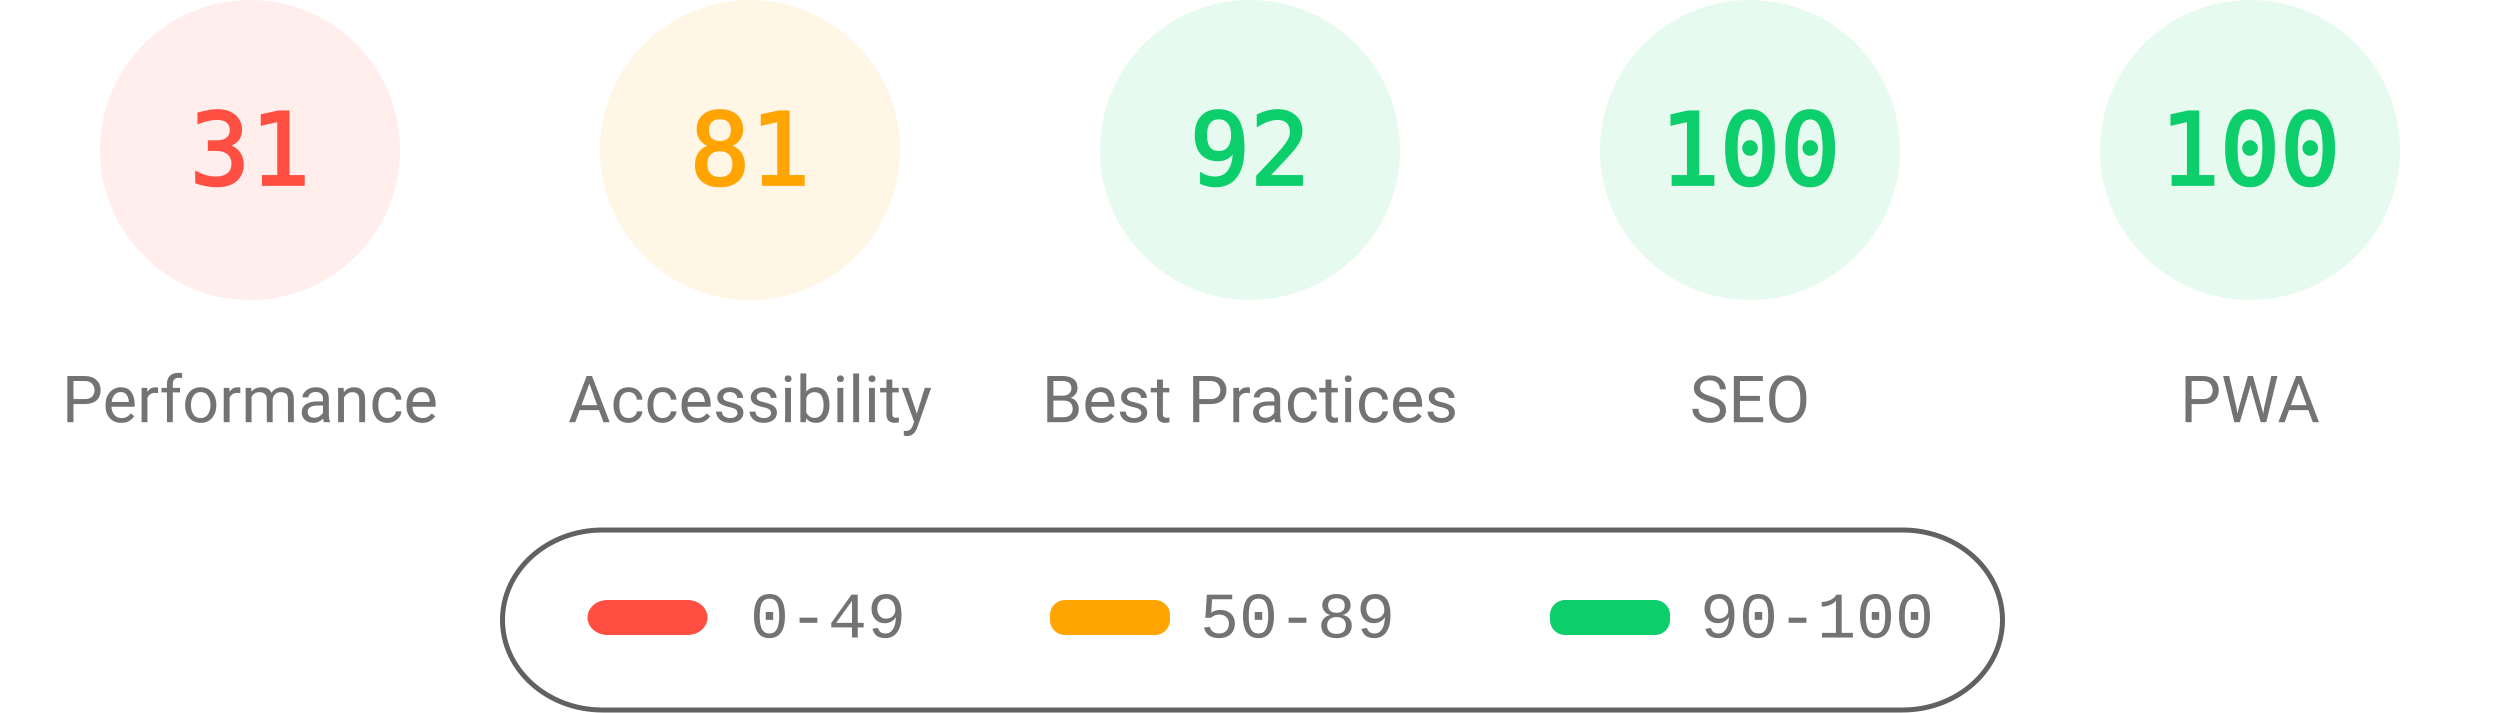
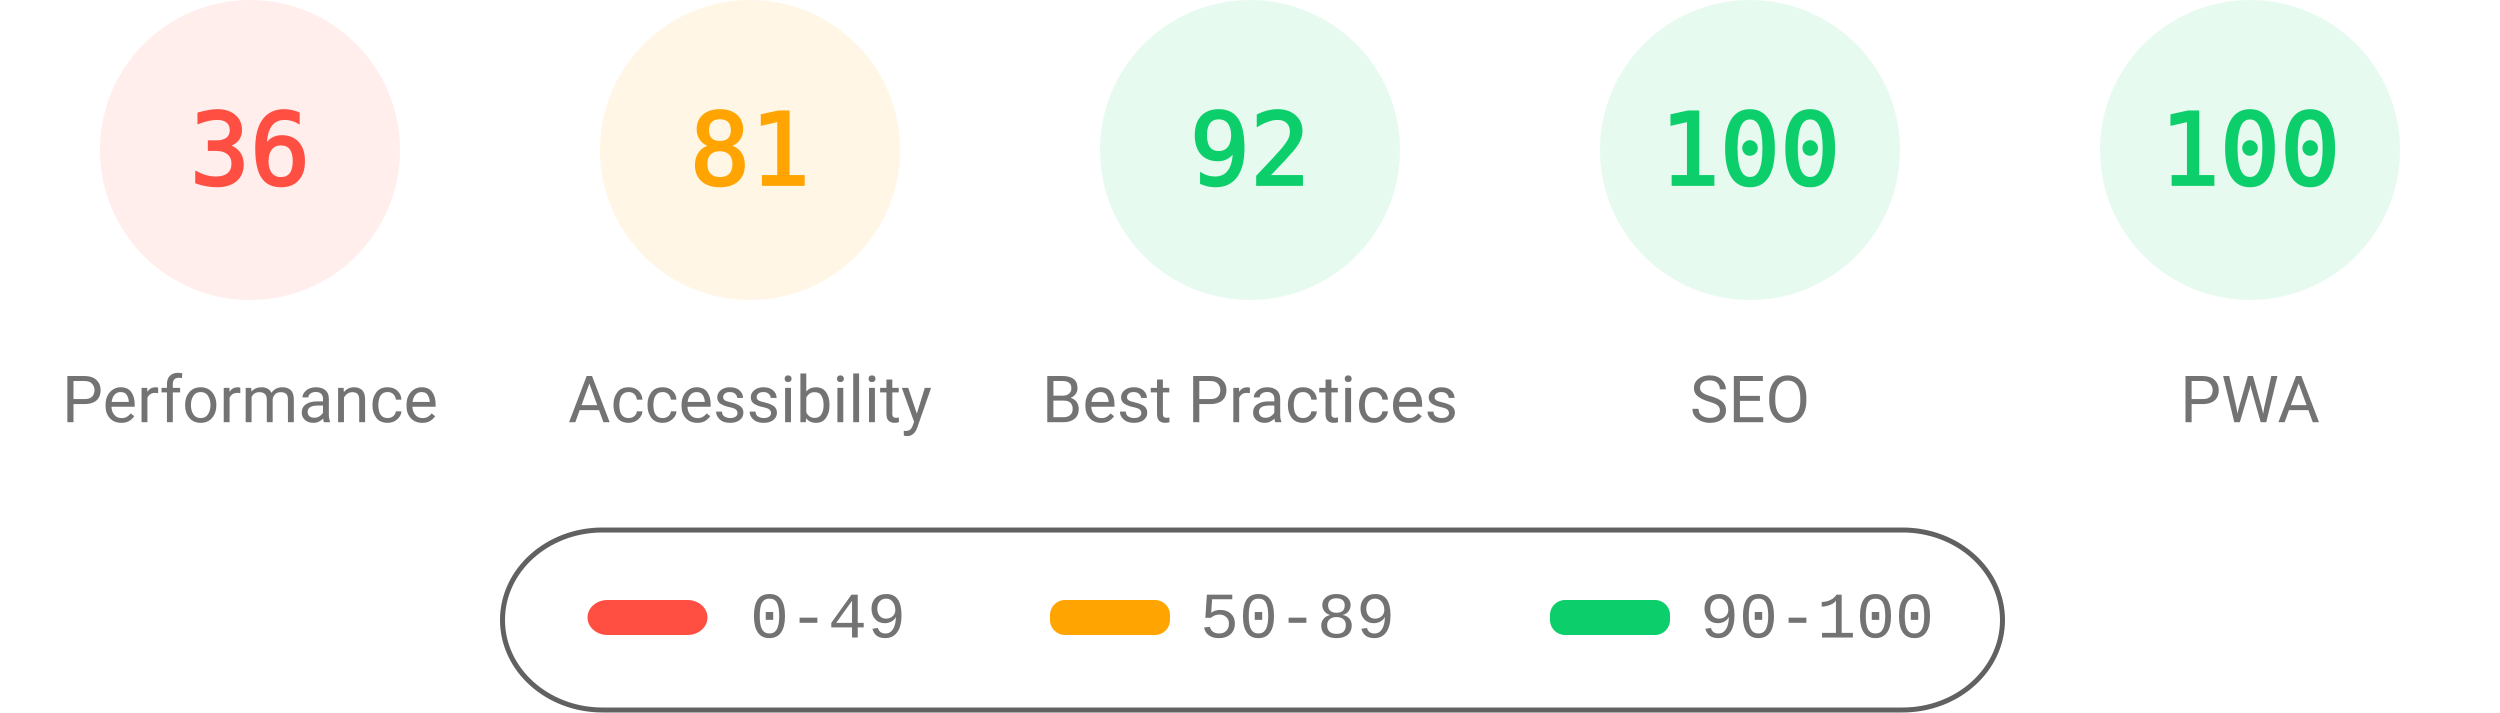
<svg xmlns="http://www.w3.org/2000/svg" fill="none" width="1000" height="285">
  <style>.gauge-base{opacity:.1}.gauge-arc{fill:none;animation-delay:250ms;stroke-linecap:round;transform:rotate(-90deg);transform-origin:100px 60px;animation:load-gauge 1s ease forwards}.guage-text{font-size:40px;font-family:monospace;text-align:center}.guage-red{color:#ff4e42;fill:#ff4e42;stroke:#ff4e42}.guage-orange{color:#ffa400;fill:#ffa400;stroke:#ffa400}.guage-green{color:#0cce6b;fill:#0cce6b;stroke:#0cce6b}.guage-undefined{color:#5c5c5c;fill:#5c5c5c;stroke:#5c5c5c}.guage-title{color:#737373;fill:#737373;stroke:none;font-size:26px;line-height:26px;font-family:Roboto,Halvetica,Arial,sans-serif}@keyframes load-gauge{from{stroke-dasharray:0 352.858}}</style>
  <svg class="guage-div guage-perf guage-red" viewBox="0 0 200 200" width="200" height="200">
    <circle class="gauge-base" r="56" cx="100" cy="60" stroke-width="8" />
-     <circle class="gauge-arc guage-arc-1" r="56" cx="100" cy="60" stroke-width="8" style="stroke-dasharray:109.076,351.858" />
-     <text class="guage-text" x="100" y="60" alignment-baseline="central" dominant-baseline="central" text-anchor="middle">31</text>
+     <circle class="gauge-arc guage-arc-1" r="56" cx="100" cy="60" stroke-width="8" style="stroke-dasharray:126.669,351.858" />
+     <text class="guage-text" x="100" y="60" alignment-baseline="central" dominant-baseline="central" text-anchor="middle">36</text>
    <text class="guage-title" x="100" y="160" alignment-baseline="central" dominant-baseline="central" text-anchor="middle">Performance</text>
  </svg>
  <svg class="guage-div guage-acc guage-orange" viewBox="0 0 200 200" width="200" height="200" x="200">
    <circle class="gauge-base" r="56" cx="100" cy="60" stroke-width="8" />
    <circle class="gauge-arc guage-arc-2" r="56" cx="100" cy="60" stroke-width="8" style="stroke-dasharray:285.005,351.858" />
    <text class="guage-text" x="100" y="60" alignment-baseline="central" dominant-baseline="central" text-anchor="middle">81</text>
    <text class="guage-title" x="100" y="160" alignment-baseline="central" dominant-baseline="central" text-anchor="middle">Accessibility</text>
  </svg>
  <svg class="guage-div guage-best guage-green" viewBox="0 0 200 200" width="200" height="200" x="400">
    <circle class="gauge-base" r="56" cx="100" cy="60" stroke-width="8" />
    <circle class="gauge-arc guage-arc-3" r="56" cx="100" cy="60" stroke-width="8" style="stroke-dasharray:323.709,351.858" />
    <text class="guage-text" x="100" y="60" alignment-baseline="central" dominant-baseline="central" text-anchor="middle">92</text>
    <text class="guage-title" x="100" y="160" alignment-baseline="central" dominant-baseline="central" text-anchor="middle">Best Practices</text>
  </svg>
  <svg class="guage-div guage-seo guage-green" viewBox="0 0 200 200" width="200" height="200" x="600">
    <circle class="gauge-base" r="56" cx="100" cy="60" stroke-width="8" />
    <circle class="gauge-arc guage-arc-4" r="56" cx="100" cy="60" stroke-width="8" style="stroke-dasharray:351.858,351.858" />
    <text class="guage-text" x="100" y="60" alignment-baseline="central" dominant-baseline="central" text-anchor="middle">100</text>
    <text class="guage-title" x="100" y="160" alignment-baseline="central" dominant-baseline="central" text-anchor="middle">SEO</text>
  </svg>
  <svg class="guage-div guage-pwa guage-green" viewBox="0 0 200 200" width="200" height="200" x="800">
    <circle class="gauge-base" r="56" cx="100" cy="60" stroke-width="8" />
    <circle class="gauge-arc guage-arc-4" r="56" cx="100" cy="60" stroke-width="8" style="stroke-dasharray:351.858,351.858" />
    <text class="guage-text" x="100" y="60" alignment-baseline="central" dominant-baseline="central" text-anchor="middle">100</text>
    <text class="guage-title" x="100" y="160" alignment-baseline="central" dominant-baseline="central" text-anchor="middle">PWA</text>
  </svg>
  <svg width="604" height="76" x="200" y="210">
    <path fill="none" id="canvas_background" d="M-1-1h604v80H-1z" />
    <rect fill-opacity="0" stroke="#616161" stroke-width="2" rx="40" id="svg_2" height="72" width="600" y="2" x="1" fill="#000" />
    <rect stroke="#000" rx="8" id="svg_3" height="14" width="48" y="30" x="35" stroke-opacity="null" stroke-width="0" fill="#ff4e42" />
    <rect stroke="#000" rx="6" id="svg_4" height="14" width="48" y="30" x="220" stroke-opacity="null" stroke-width="0" fill="#ffa400" />
    <rect stroke="#000" rx="6" id="svg_5" height="14" width="48" y="30" x="420" stroke-opacity="null" stroke-width="0" fill="#0cce6b" />
    <text xml:space="preserve" text-anchor="start" font-family="'Courier New', Courier, monospace" font-size="26" id="svg_6" y="45" x="100" stroke-opacity="null" stroke-width="0" stroke="#000" fill="#737373">0-49</text>
    <text xml:space="preserve" text-anchor="start" font-family="'Courier New', Courier, monospace" font-size="26" id="svg_7" y="45" x="280" stroke-opacity="null" stroke-width="0" stroke="#000" fill="#737373">50-89</text>
    <text xml:space="preserve" text-anchor="start" font-family="'Courier New', Courier, monospace" font-size="26" id="svg_8" y="45" x="480" stroke-opacity="null" stroke-width="0" stroke="#000" fill="#737373">90-100</text>
  </svg>
</svg>
